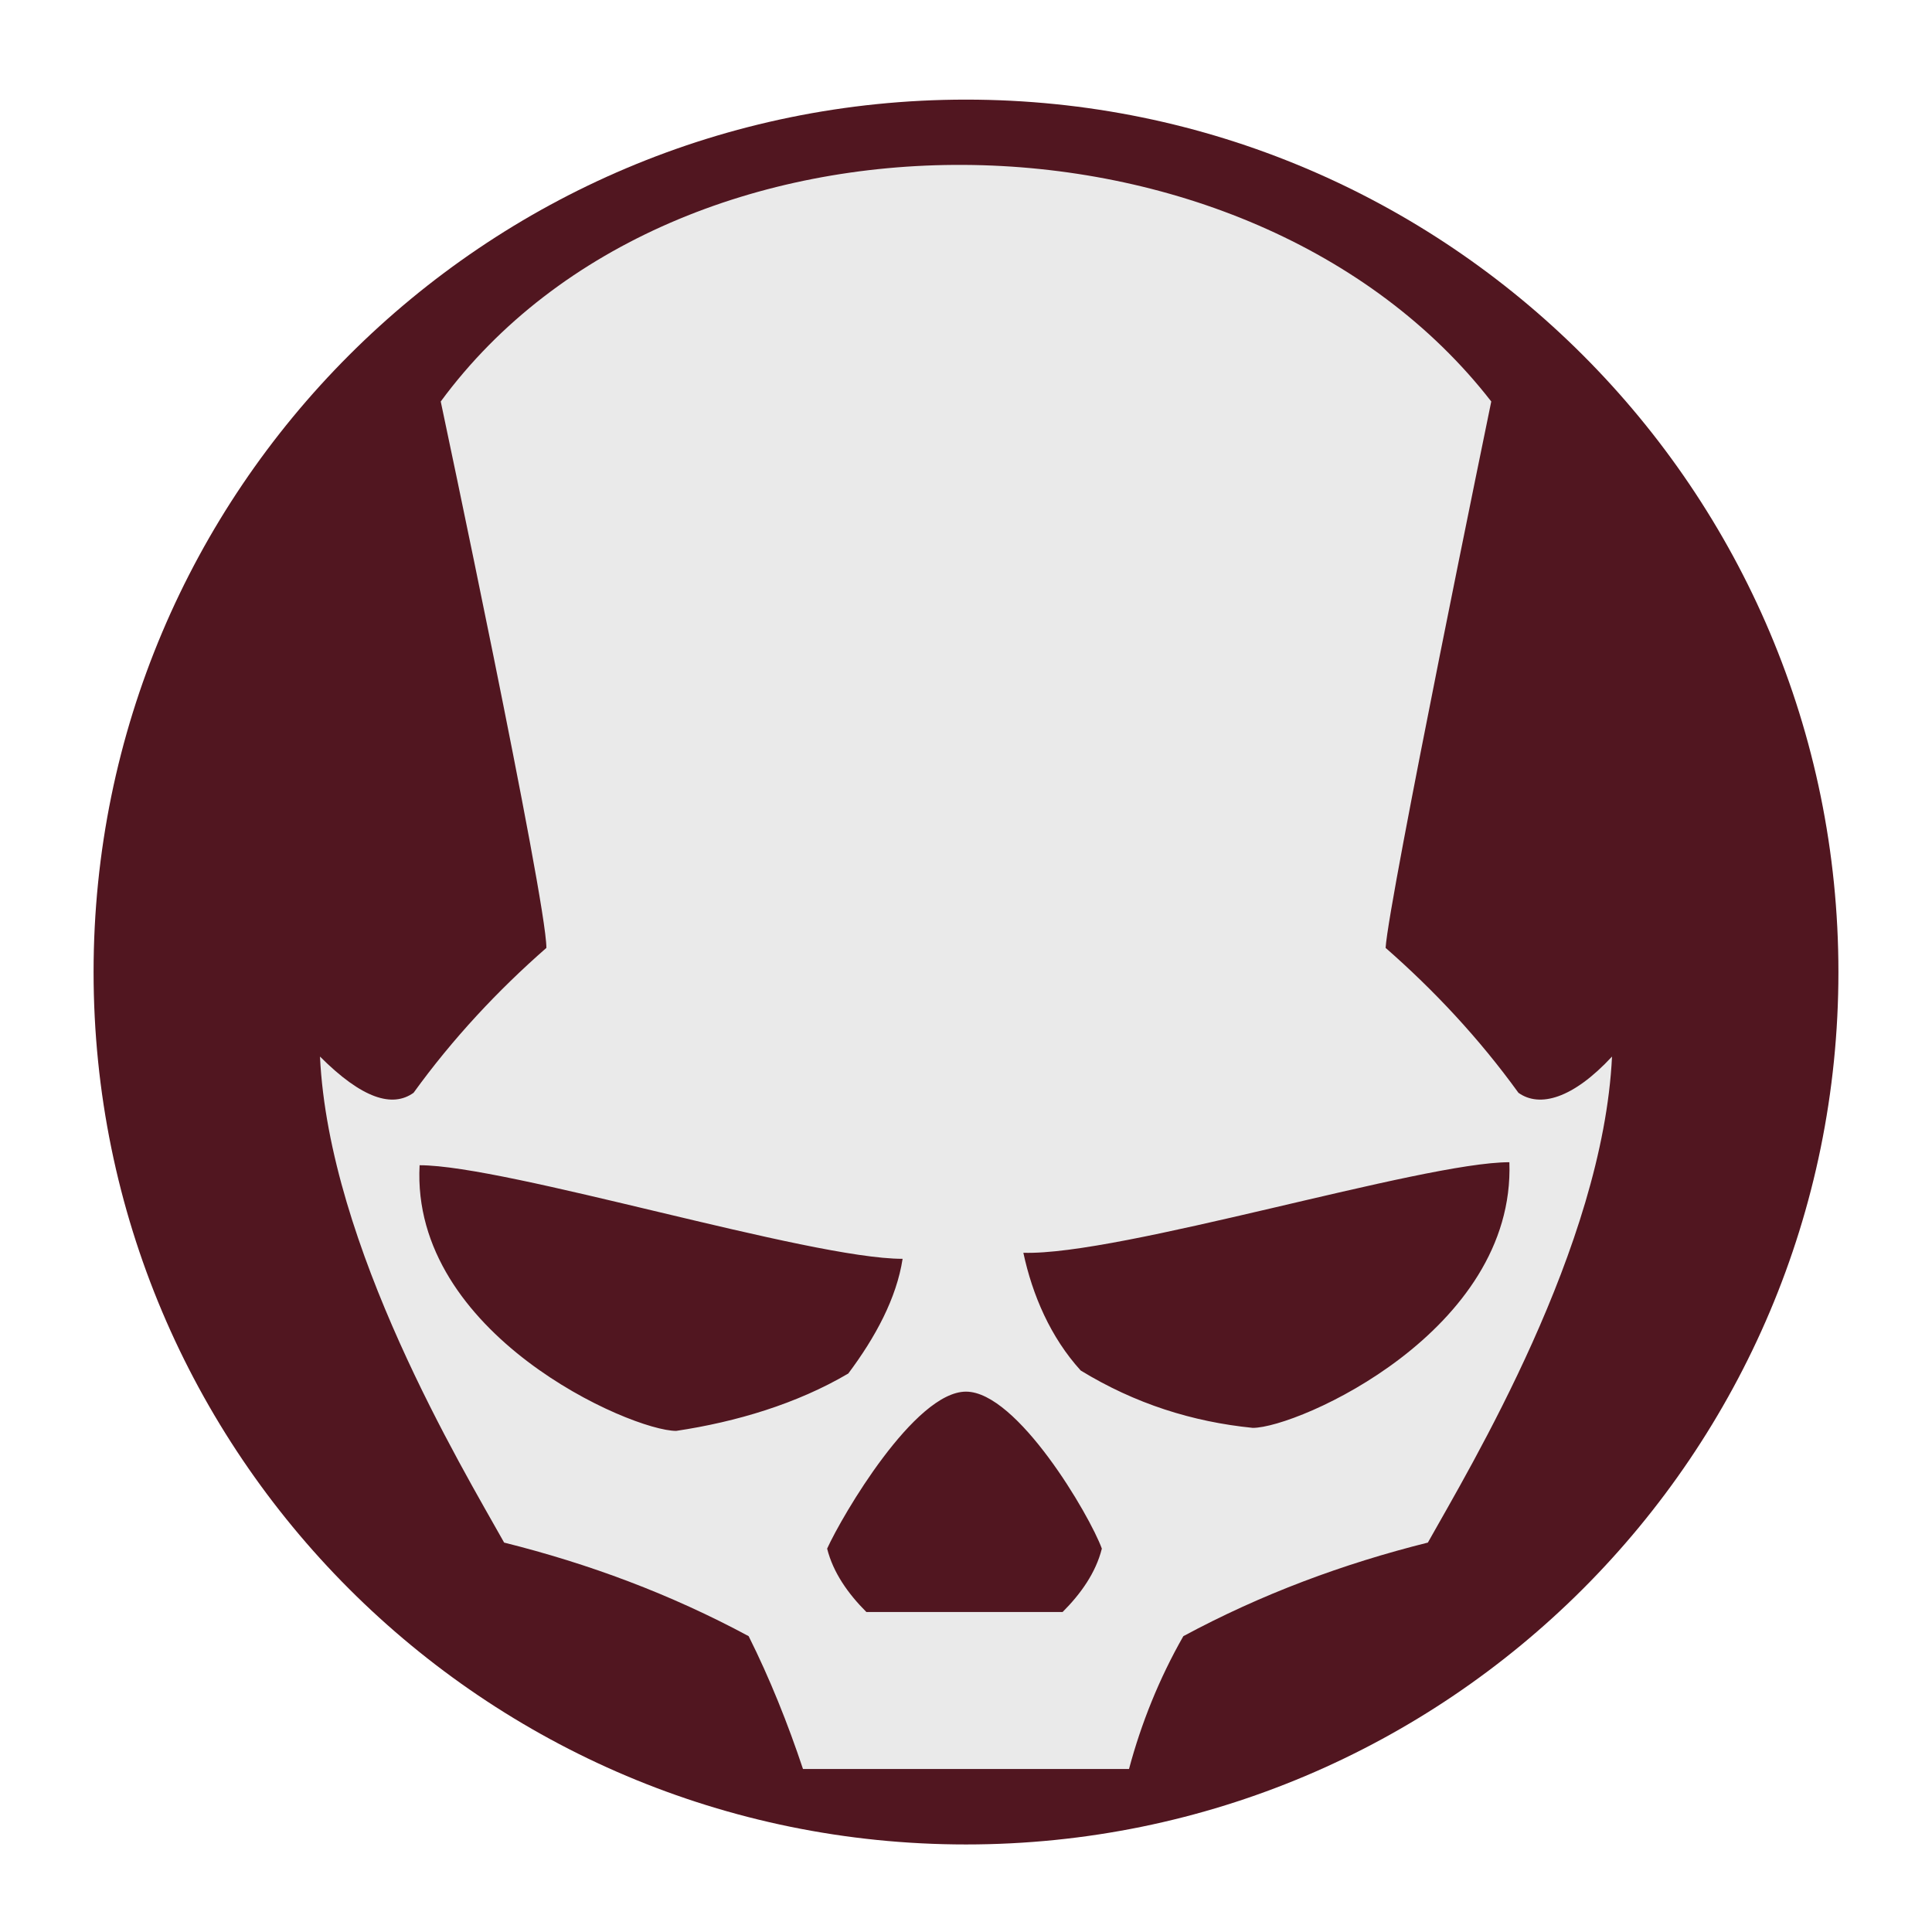
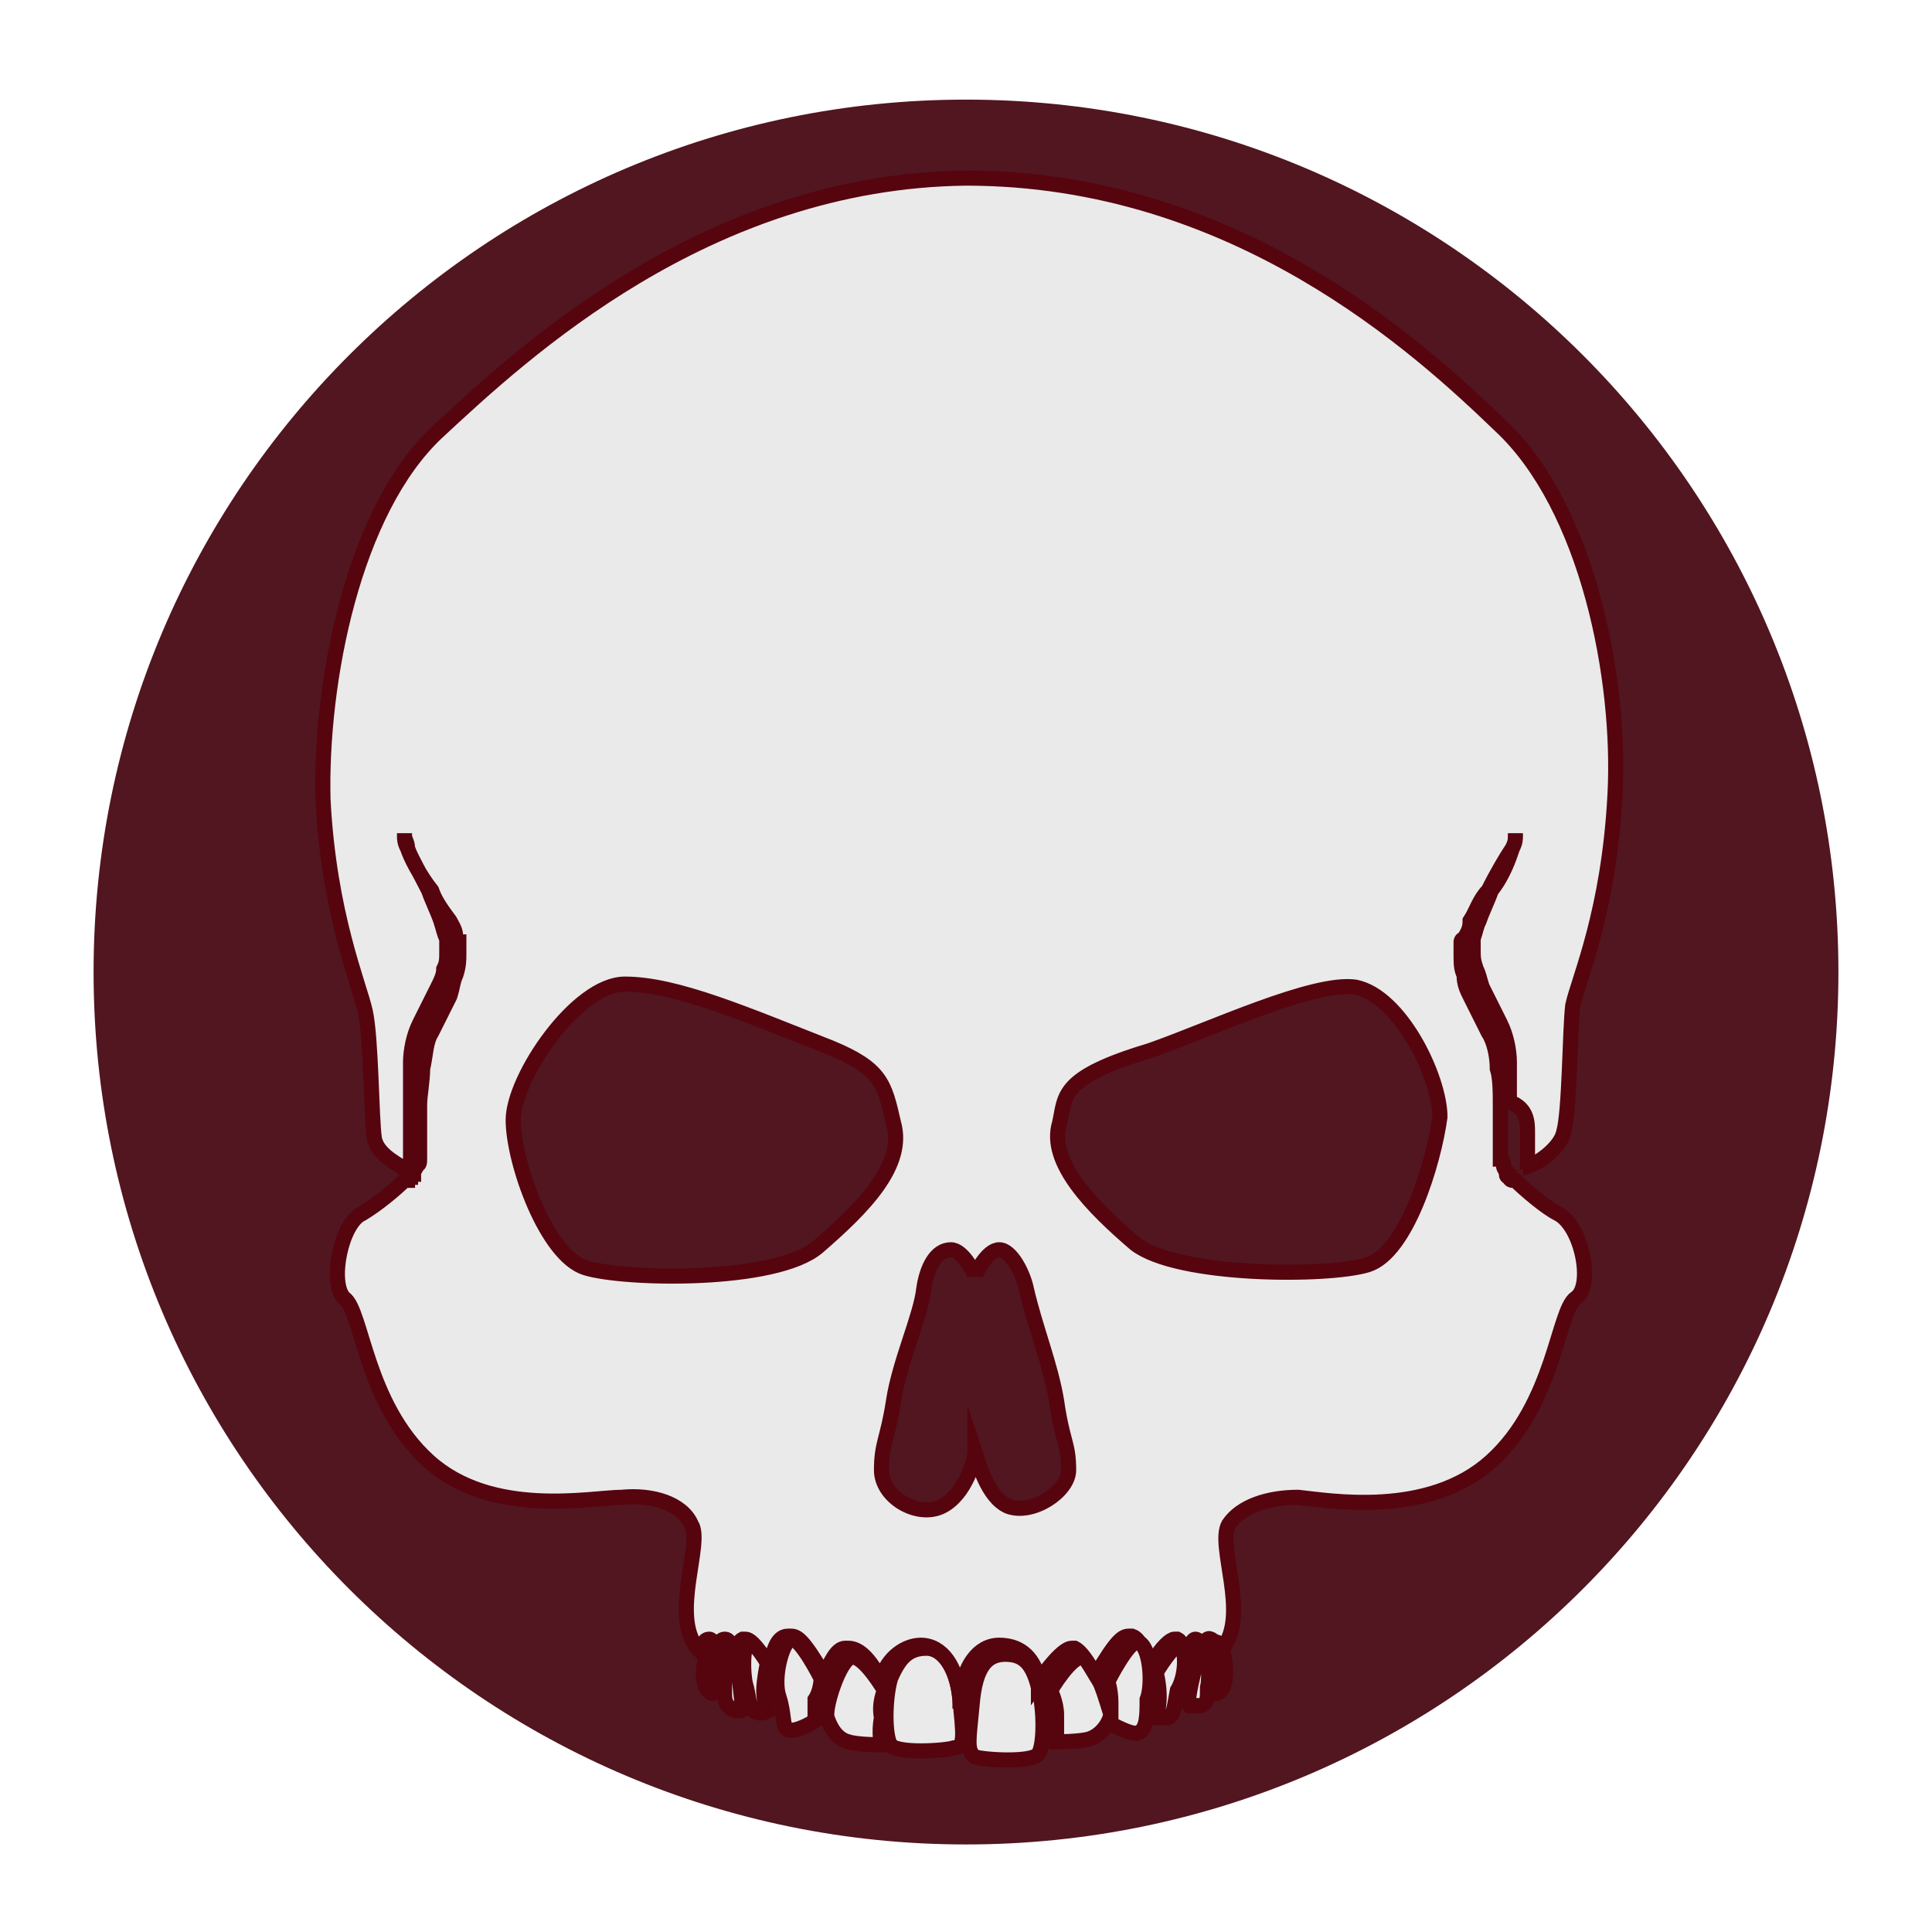
- <svg xmlns="http://www.w3.org/2000/svg" viewBox="0 0 64 64" enable-background="new 0 0 64 64">
-   <style type="text/css">.st0{fill:#511620;} .st1{fill:#EAEAEA;}</style>
-   <circle class="st0" cx="32" cy="32.2" r="28.9" />
-   <path class="st1" d="M13.7 36.2c-.7.5-1.7.2-3.1-1.2.3 6.3 4.7 13.6 6.1 16.1 2.8.7 5.5 1.7 8.1 3.1.7 1.4 1.3 2.9 1.8 4.4h10.8c.4-1.5 1-3 1.8-4.4 2.6-1.4 5.3-2.4 8.1-3.1 1.4-2.5 5.8-9.8 6.1-16.1-1.3 1.4-2.4 1.7-3.1 1.2-1.3-1.8-2.8-3.4-4.4-4.8.1-1.6 3.5-18.1 3.5-18.1-8-10.3-27-10.6-34.8 0 0 0 3.5 16.5 3.5 18.1-1.6 1.4-3.1 3-4.4 4.8zm36.3 2.3c.2 5.6-7 8.8-8.5 8.8-2-.2-3.9-.8-5.7-1.9-1-1.1-1.6-2.5-1.9-3.9 3.2.1 13.2-3 16.1-3zm-18 7.6c1.7 0 4.1 4.1 4.5 5.2-.2.8-.7 1.5-1.3 2.1h-6.5c-.6-.6-1.1-1.3-1.3-2.1.5-1.1 2.9-5.2 4.6-5.2zm-3.9-.6c-1.7 1-3.7 1.6-5.7 1.9-1.5 0-8.8-3.2-8.5-8.8 2.9 0 12.9 3.1 16 3.1-.2 1.3-.9 2.6-1.8 3.8z" />
+ <svg xmlns="http://www.w3.org/2000/svg" version="1.1" id="Layer_1" x="0px" y="0px" viewBox="0 0 64 64" style="enable-background:new 0 0 64 64;" xml:space="preserve">
+   <style type="text/css">
+ 	.st0{fill:#511620;}
+ 	.st1{display:none;}
+ 	.st2{display:inline;fill:#FEF200;}
+ 	.st3{fill:#EAEAEA;stroke:#56040E;stroke-width:0.5;stroke-miterlimit:10;}
+ </style>
+   <g>
+     <circle class="st0" cx="32" cy="32.2" r="28.9" />
+   </g>
+   <g class="st1">
+     <path class="st2" d="M13.4,42.5l-4.9,1.6c3.7,7.9,11.3,13.6,20.3,14.7v-5.2C22.1,52.6,16.4,48.4,13.4,42.5z" />
+     <path class="st2" d="M11.1,32.9c0-5.8,2.3-11.1,6.1-14.9l-2.9-4C9.2,18.8,6,25.5,6,33c0,1.7,0.2,3.3,0.5,4.9l4.8-1.6   C11.2,35.2,11.1,34.1,11.1,32.9z" />
+     <path class="st2" d="M44.6,10.2c-3.7-2-8-3.2-12.5-3.2c-4.6,0-8.8,1.2-12.6,3.2l2.9,4c2.9-1.5,6.2-2.4,9.6-2.4   c3.5,0,6.7,0.9,9.6,2.3L44.6,10.2z" />
+     <path class="st2" d="M49.9,14L47,18c3.8,3.8,6.2,9.1,6.2,14.9c0,1.2-0.1,2.3-0.3,3.4l4.8,1.6c0.3-1.6,0.5-3.2,0.5-4.9   C58.2,25.5,55,18.8,49.9,14z" />
+     <path class="st2" d="M35.4,53.7v5.2c9-1.1,16.6-6.8,20.3-14.7l-4.9-1.6C47.8,48.4,42.1,52.6,35.4,53.7z" />
+   </g>
+   <g>
+     <path class="st3" d="M27.2,55.6c0,0-0.7-1.4-1-1.3c-0.3,0.1-0.6,1.3-0.4,1.9s0.1,1,0.3,1.1C26.4,57.4,27,57,27,57s0-0.4,0-0.7   C27.2,56,27.2,55.6,27.2,55.6z" />
+     <path class="st3" d="M24.8,54.4c-0.2,0.1-0.2,1-0.1,1.4c0.1,0.3,0.1,0.8,0.3,0.9c0.2,0.1,0.4,0,0.4,0s-0.1-0.4-0.1-0.7   c0-0.3,0.1-0.8,0.1-0.8C25.6,55.3,25,54.3,24.8,54.4z" />
+     <path class="st3" d="M39.8,54.4c-0.1,0-0.2,0.8-0.3,1.2c0,0-0.2,0.8-0.1,0.9c0,0,0.3,0,0.4,0c0.2-0.1,0.2-0.2,0.2-0.6   C40.1,55.5,40,54.4,39.8,54.4z" />
+     <path class="st3" d="M24.1,54.4C24,54.4,24,55.5,24,56c0,0.3,0,0.4,0.2,0.6c0.2,0.1,0.4,0.1,0.4,0l-0.1-0.9   C24.3,55.2,24.1,54.4,24.1,54.4z" />
+     <path class="st3" d="M31.8,56.3c-0.1-1.1-0.6-1.7-1.1-1.7c-0.6,0-0.9,0.3-1.2,1c-0.2,0.7-0.2,1.9,0,2.2s1.8,0.2,2.1,0.1   C32,57.9,31.9,57.4,31.8,56.3z" />
+     <path class="st3" d="M23.6,56.1c0.1,0,0.2-0.7,0.2-1s-0.2-0.7-0.2-0.7c-0.1,0-0.3,0.7-0.3,1C23.3,55.9,23.5,56.1,23.6,56.1z" />
+     <path class="st3" d="M29.3,56c0,0-0.7-1.2-1.1-1.1c-0.4,0.1-0.9,1.7-0.8,2c0.1,0.3,0.3,0.7,0.7,0.8c0.3,0.1,1.1,0.1,1.1,0.1   s-0.1-0.4,0-0.9C29.1,56.4,29.3,56,29.3,56z" />
+     <path class="st3" d="M39.1,54.5c-0.2-0.1-0.8,0.9-0.8,0.9s0.1,0.4,0.1,0.8s-0.1,0.7-0.1,0.7s0.2,0,0.4,0c0.2-0.1,0.2-0.4,0.3-0.9   C39.3,55.5,39.3,54.7,39.1,54.5z" />
+     <path class="st3" d="M33.3,54.8c-0.6,0-1,0.4-1.1,1.7c-0.1,1.1-0.2,1.5,0.1,1.7c0.3,0.1,1.9,0.2,2.1-0.1c0.2-0.3,0.2-1.5,0-2.2   C34.2,55.1,33.9,54.8,33.3,54.8z" />
+     <path class="st3" d="M35.9,54.9c-0.4-0.1-1.1,1.1-1.1,1.1s0.2,0.4,0.2,0.8c0,0.4,0,0.9,0,0.9s0.8,0,1.1-0.1   c0.3-0.1,0.6-0.4,0.7-0.8C36.7,56.5,36.3,55,35.9,54.9z" />
+     <path class="st3" d="M50.6,37.5c0,0.2,0,0.3,0,0.6c0,0.1,0,0.2,0,0.2v0.1v0.1l0,0l0,0l0,0l0,0c0,0,0.1,0,0.1,0.1l0,0   c0.3-0.1,1-0.6,1.1-1.1c0.2-0.7,0.2-3.4,0.3-4.2c0.2-0.9,1.2-3.1,1.4-7c0.2-3.8-0.9-9.5-3.8-12.2C47,11.5,40.9,5.9,32,5.9   c-8.6,0.1-14.7,5.8-17.5,8.4s-3.9,8.3-3.8,12.2c0.2,3.8,1.2,6.1,1.4,7c0.2,0.9,0.2,3.5,0.3,4.2c0.1,0.6,0.9,0.9,1.1,1.1l0,0   c0,0,0.1,0,0.1-0.1l0,0l0,0l0,0l0,0v-0.1v-0.1c0-0.1,0-0.1,0-0.2c0-0.2,0-0.3,0-0.6c0-0.3,0-0.8,0-1.2s0-0.9,0-1.3   c0-0.4,0.1-0.9,0.3-1.3c0.2-0.4,0.4-0.8,0.6-1.2c0.1-0.2,0.2-0.4,0.2-0.6c0.1-0.2,0.1-0.3,0.1-0.6v-0.1v-0.1l0,0l0,0v-0.1v-0.1   c-0.1-0.2-0.1-0.3-0.2-0.6c-0.1-0.3-0.3-0.7-0.4-1c-0.3-0.6-0.6-1.1-0.7-1.4c-0.1-0.2-0.1-0.3-0.1-0.4v-0.1l0,0l0,0v0.1   c0,0.1,0.1,0.2,0.1,0.4c0.1,0.3,0.4,0.9,0.8,1.4c0.1,0.3,0.3,0.6,0.6,1c0.1,0.2,0.2,0.3,0.2,0.6c0,0,0,0.1,0.1,0.1v0.1   c0,0.1,0,0.2,0,0.3c0,0.2,0,0.4-0.1,0.7C15,32.5,15,32.7,14.9,33c-0.2,0.4-0.4,0.8-0.6,1.2c-0.2,0.3-0.2,0.8-0.3,1.2   c0,0.4-0.1,0.9-0.1,1.2c0,0.4,0,0.8,0,1.2c0,0.2,0,0.3,0,0.6c0,0.1,0,0.2-0.1,0.2c0,0.1-0.1,0.2-0.1,0.2s0,0,0,0.1l0,0l0,0l0,0l0,0   l0,0c0,0-0.1,0-0.1,0.1c0,0-0.1,0-0.1,0.1h-0.1l0,0c-0.3,0.3-0.9,0.8-1.4,1.1c-0.7,0.3-1.1,2.3-0.6,2.8c0.6,0.4,0.7,3.5,2.8,5.4   c2.1,1.9,5.4,1.2,6.4,1.2c1-0.1,2,0.2,2.3,0.9c0.4,0.6-0.7,3,0.2,4.1l0.1,0.1c0.1-0.2,0.1-0.4,0.3-0.4c0.1,0,0.3,0.3,0.3,0.3   c0-0.2,0.1-0.3,0.2-0.3l0,0c0.2,0,0.2,0.2,0.3,0.8c0-0.3,0.1-0.7,0.3-0.8c0,0,0,0,0.1,0s0.3,0.1,0.8,0.9c0.1-0.4,0.2-1,0.6-1   c0,0,0,0,0.1,0c0.2,0,0.4,0.1,1.1,1.3l0,0c0.2-0.4,0.4-0.9,0.7-0.9h0.1c0.2,0,0.6,0.1,1.1,1.1v-0.1c0.2-0.7,0.8-1.1,1.3-1.1   c0.7,0,1.2,0.7,1.3,1.8c0,0.1,0,0.2,0,0.3c0-0.1,0-0.2,0-0.3c0.1-1.1,0.6-1.8,1.3-1.8c0.6,0,1.1,0.3,1.3,1.1v0.1   c0.7-1,1-1.1,1.1-1.1h0.1c0.2,0.1,0.4,0.4,0.7,0.9l0,0c0.7-1.2,0.9-1.3,1.1-1.3c0,0,0,0,0.1,0c0.3,0.1,0.4,0.6,0.6,1   c0.4-0.7,0.7-0.9,0.8-0.9h0.1c0.2,0.1,0.2,0.4,0.3,0.8c0.1-0.6,0.2-0.8,0.3-0.8l0,0c0.1,0,0.1,0.1,0.2,0.3c0-0.1,0.2-0.4,0.3-0.3   c0.1,0,0.2,0.2,0.3,0.4l0.1-0.1c0.9-1.1-0.2-3.4,0.2-4.1c0.4-0.6,1.3-0.9,2.3-0.9c1,0.1,4.3,0.7,6.4-1.2c2.1-1.9,2.2-5,2.8-5.4   c0.6-0.4,0.2-2.4-0.6-2.8c-0.4-0.2-1.1-0.8-1.4-1.1l0,0h-0.1c0,0-0.1,0-0.1-0.1c0,0-0.1,0-0.1-0.1l0,0l0,0l0,0l0,0l0,0   c0,0,0,0,0-0.1c-0.1-0.1-0.1-0.2-0.1-0.2c0-0.1,0-0.2-0.1-0.2c0-0.2,0-0.3,0-0.6c0-0.3,0-0.8,0-1.2c0-0.4,0-0.9-0.1-1.2   c0-0.4-0.1-0.9-0.3-1.2c-0.2-0.4-0.4-0.8-0.6-1.2c-0.1-0.2-0.2-0.4-0.2-0.7c-0.1-0.2-0.1-0.4-0.1-0.7c0-0.1,0-0.2,0-0.3v-0.1   c0,0,0-0.1,0.1-0.1c0.1-0.2,0.2-0.3,0.2-0.6c0.2-0.3,0.3-0.7,0.6-1c0.3-0.6,0.6-1.1,0.8-1.4c0.1-0.2,0.1-0.3,0.1-0.4v-0.1l0,0l0,0   v0.1c0,0.1,0,0.2-0.1,0.4c-0.1,0.3-0.3,0.9-0.7,1.4c-0.1,0.3-0.3,0.7-0.4,1c-0.1,0.2-0.1,0.3-0.2,0.6v0.1v0.1l0,0l0,0v0.1v0.1   c0,0.2,0,0.3,0.1,0.6c0.1,0.2,0.1,0.3,0.2,0.6c0.2,0.4,0.4,0.8,0.6,1.2c0.2,0.4,0.3,0.9,0.3,1.3c0,0.4,0,0.9,0,1.3   C50.6,36.7,50.6,37.2,50.6,37.5z M27.1,41.3c-1.4,1.2-6.4,1.1-7.7,0.7S17,38.5,17,37.1c0-1.4,2.1-4.5,3.7-4.5c1.7,0,4,1,6.8,2.1   c1.7,0.7,1.8,1.2,2.1,2.5C30,38.6,28.6,40,27.1,41.3z M33.4,49.9c-0.7-0.3-1-1.5-1.1-1.8c0,0.2-0.3,1.4-1.1,1.8s-2-0.3-2-1.2   c0-0.9,0.2-1,0.4-2.3c0.2-1.3,0.9-2.8,1-3.7c0.1-0.7,0.4-1.3,0.9-1.3c0.4,0,0.8,0.8,0.8,0.9c0-0.1,0.4-0.9,0.8-0.9   c0.4,0,0.8,0.8,0.9,1.3c0.3,1.3,0.8,2.5,1,3.7c0.2,1.4,0.4,1.4,0.4,2.3C35.4,49.4,34.2,50.2,33.4,49.9z M45.3,41.9   c-1.3,0.4-6.3,0.4-7.7-0.7c-1.4-1.2-2.9-2.7-2.5-4c0.2-0.9,0-1.5,3-2.4c2-0.7,5.4-2.3,6.8-2.1c1.5,0.3,2.8,3,2.8,4.3   C47.5,38.5,46.6,41.5,45.3,41.9z" />
+     <path class="st3" d="M40.3,56.1c0.1,0,0.3-0.2,0.3-0.7c0-0.4-0.1-1-0.3-1c0,0-0.2,0.3-0.2,0.7C40.2,55.4,40.2,56.1,40.3,56.1z" />
+     <path class="st3" d="M37.7,54.4c-0.3-0.1-1,1.3-1,1.3s0.1,0.3,0.1,0.7s0,0.7,0,0.7s0.7,0.4,0.9,0.3c0.3-0.1,0.3-0.6,0.3-1.1   C38.2,55.8,38.1,54.5,37.7,54.4z" />
+   </g>
</svg>
